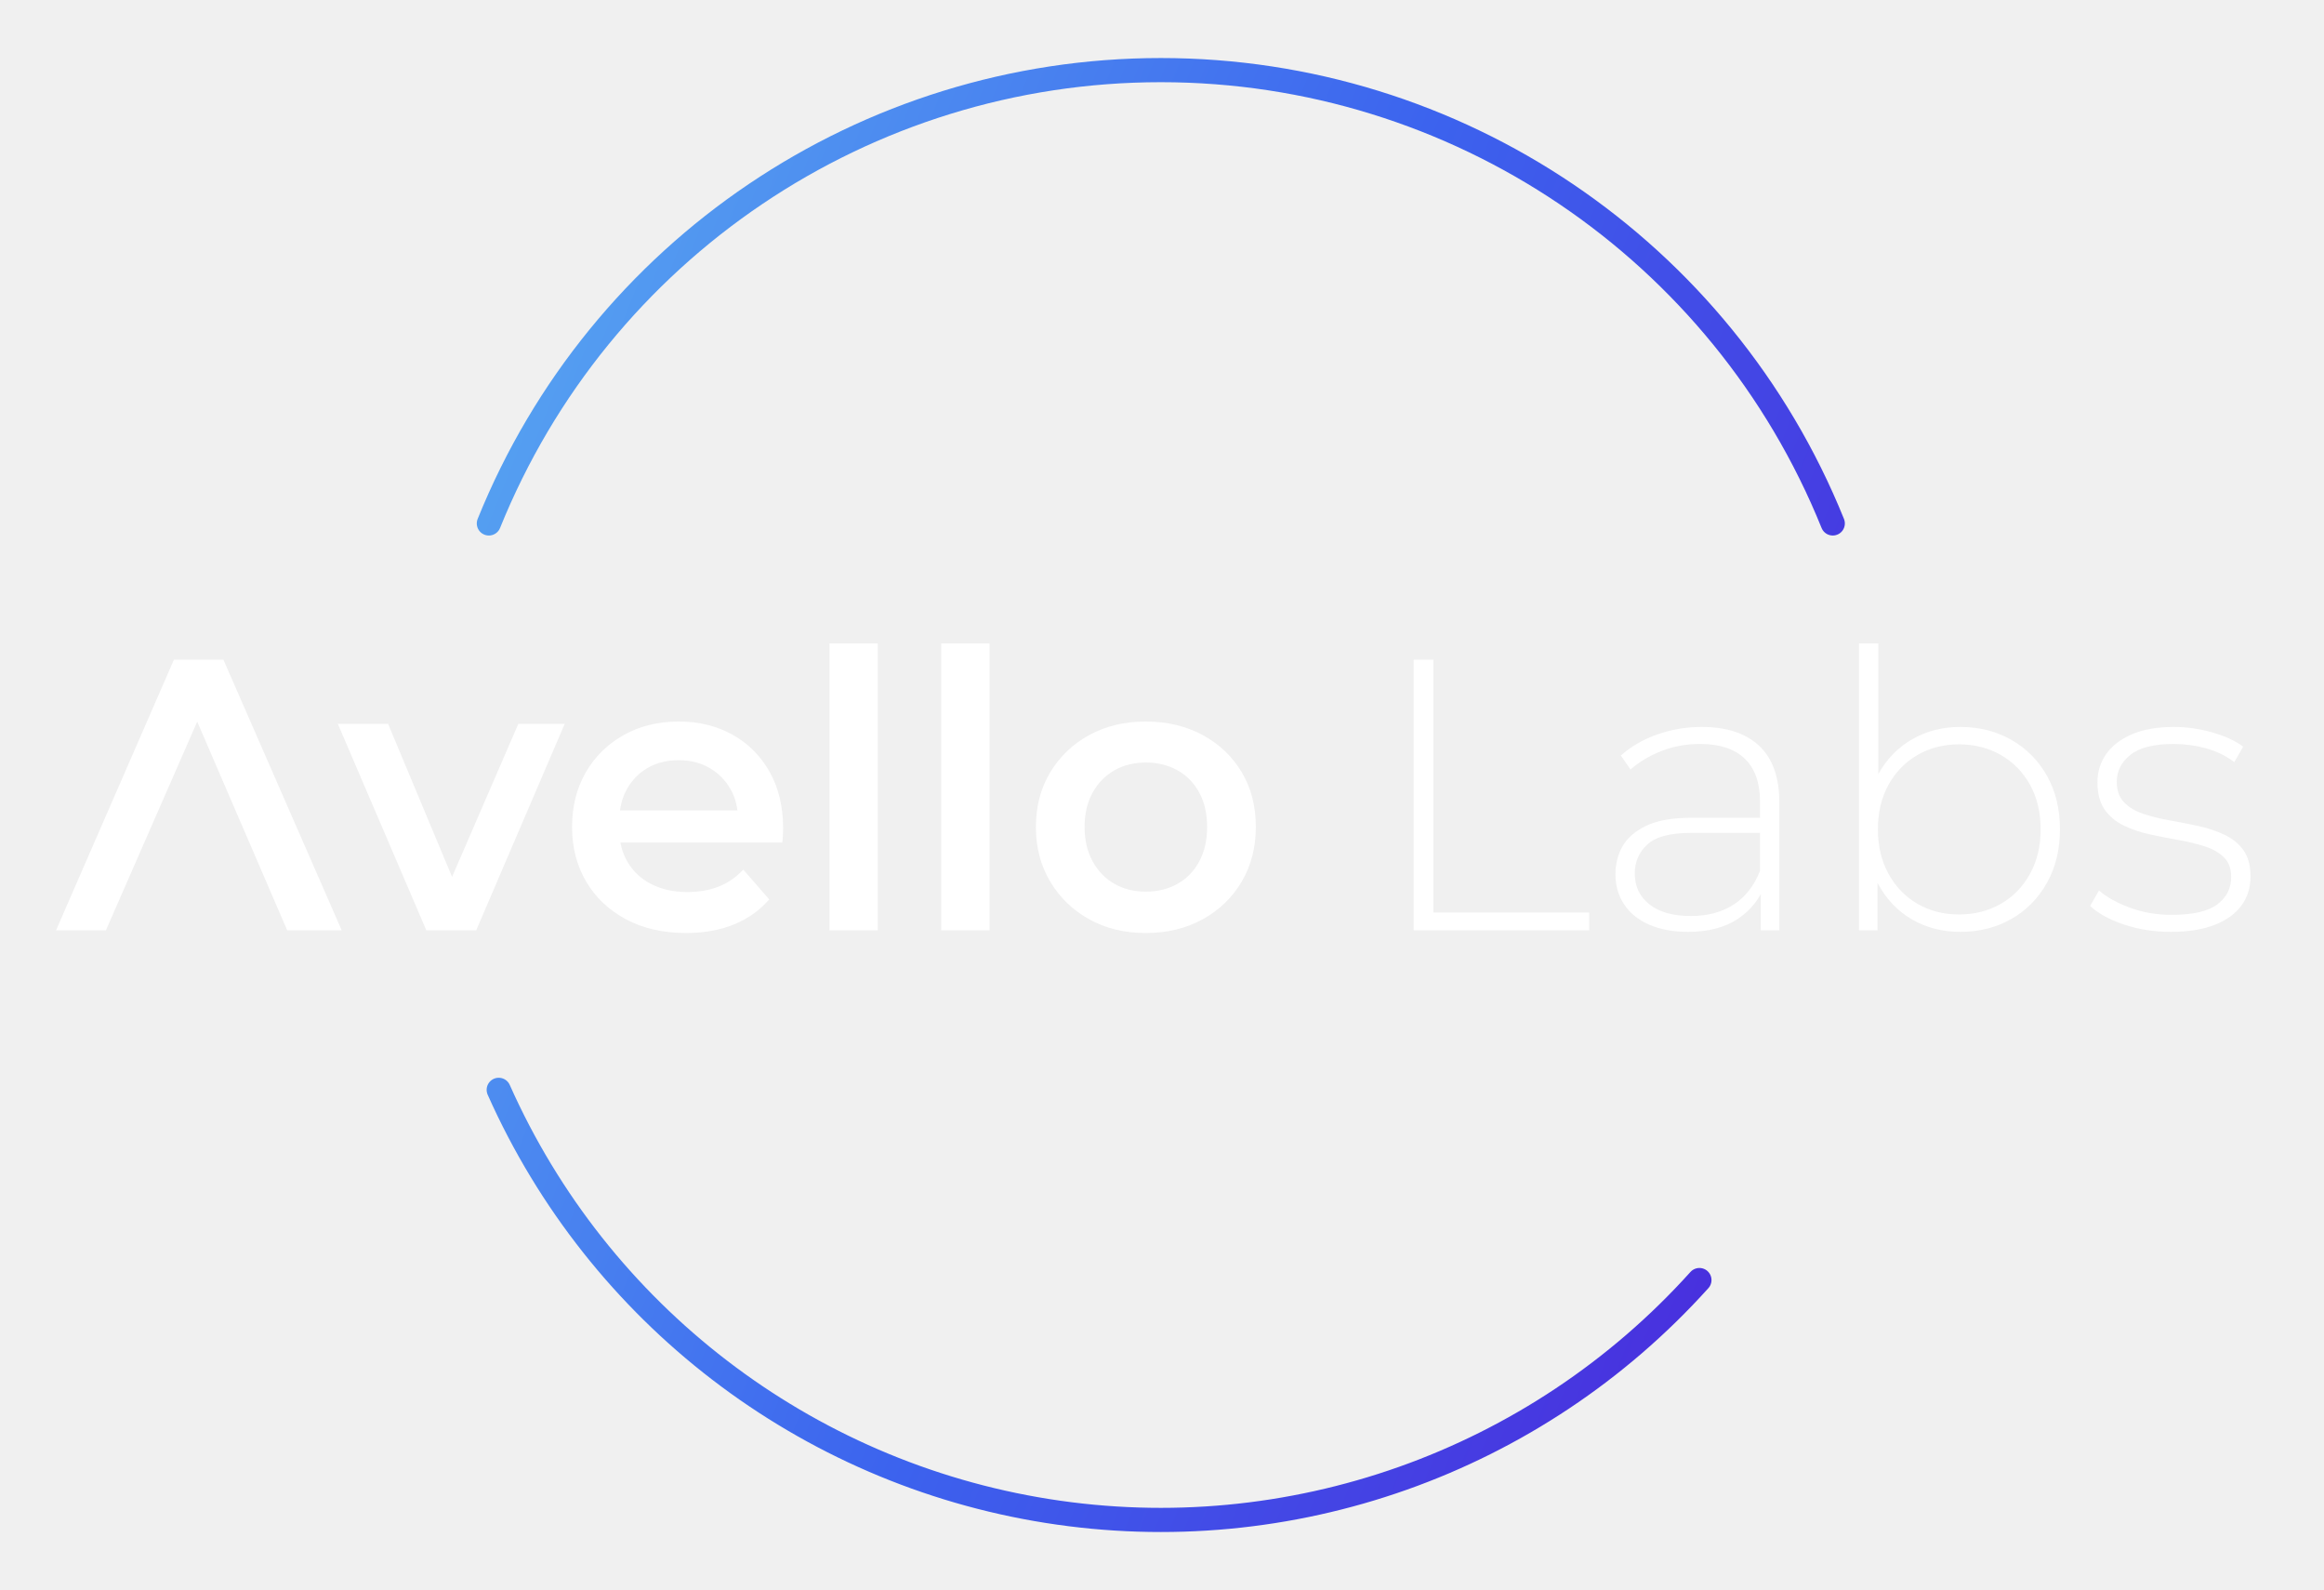
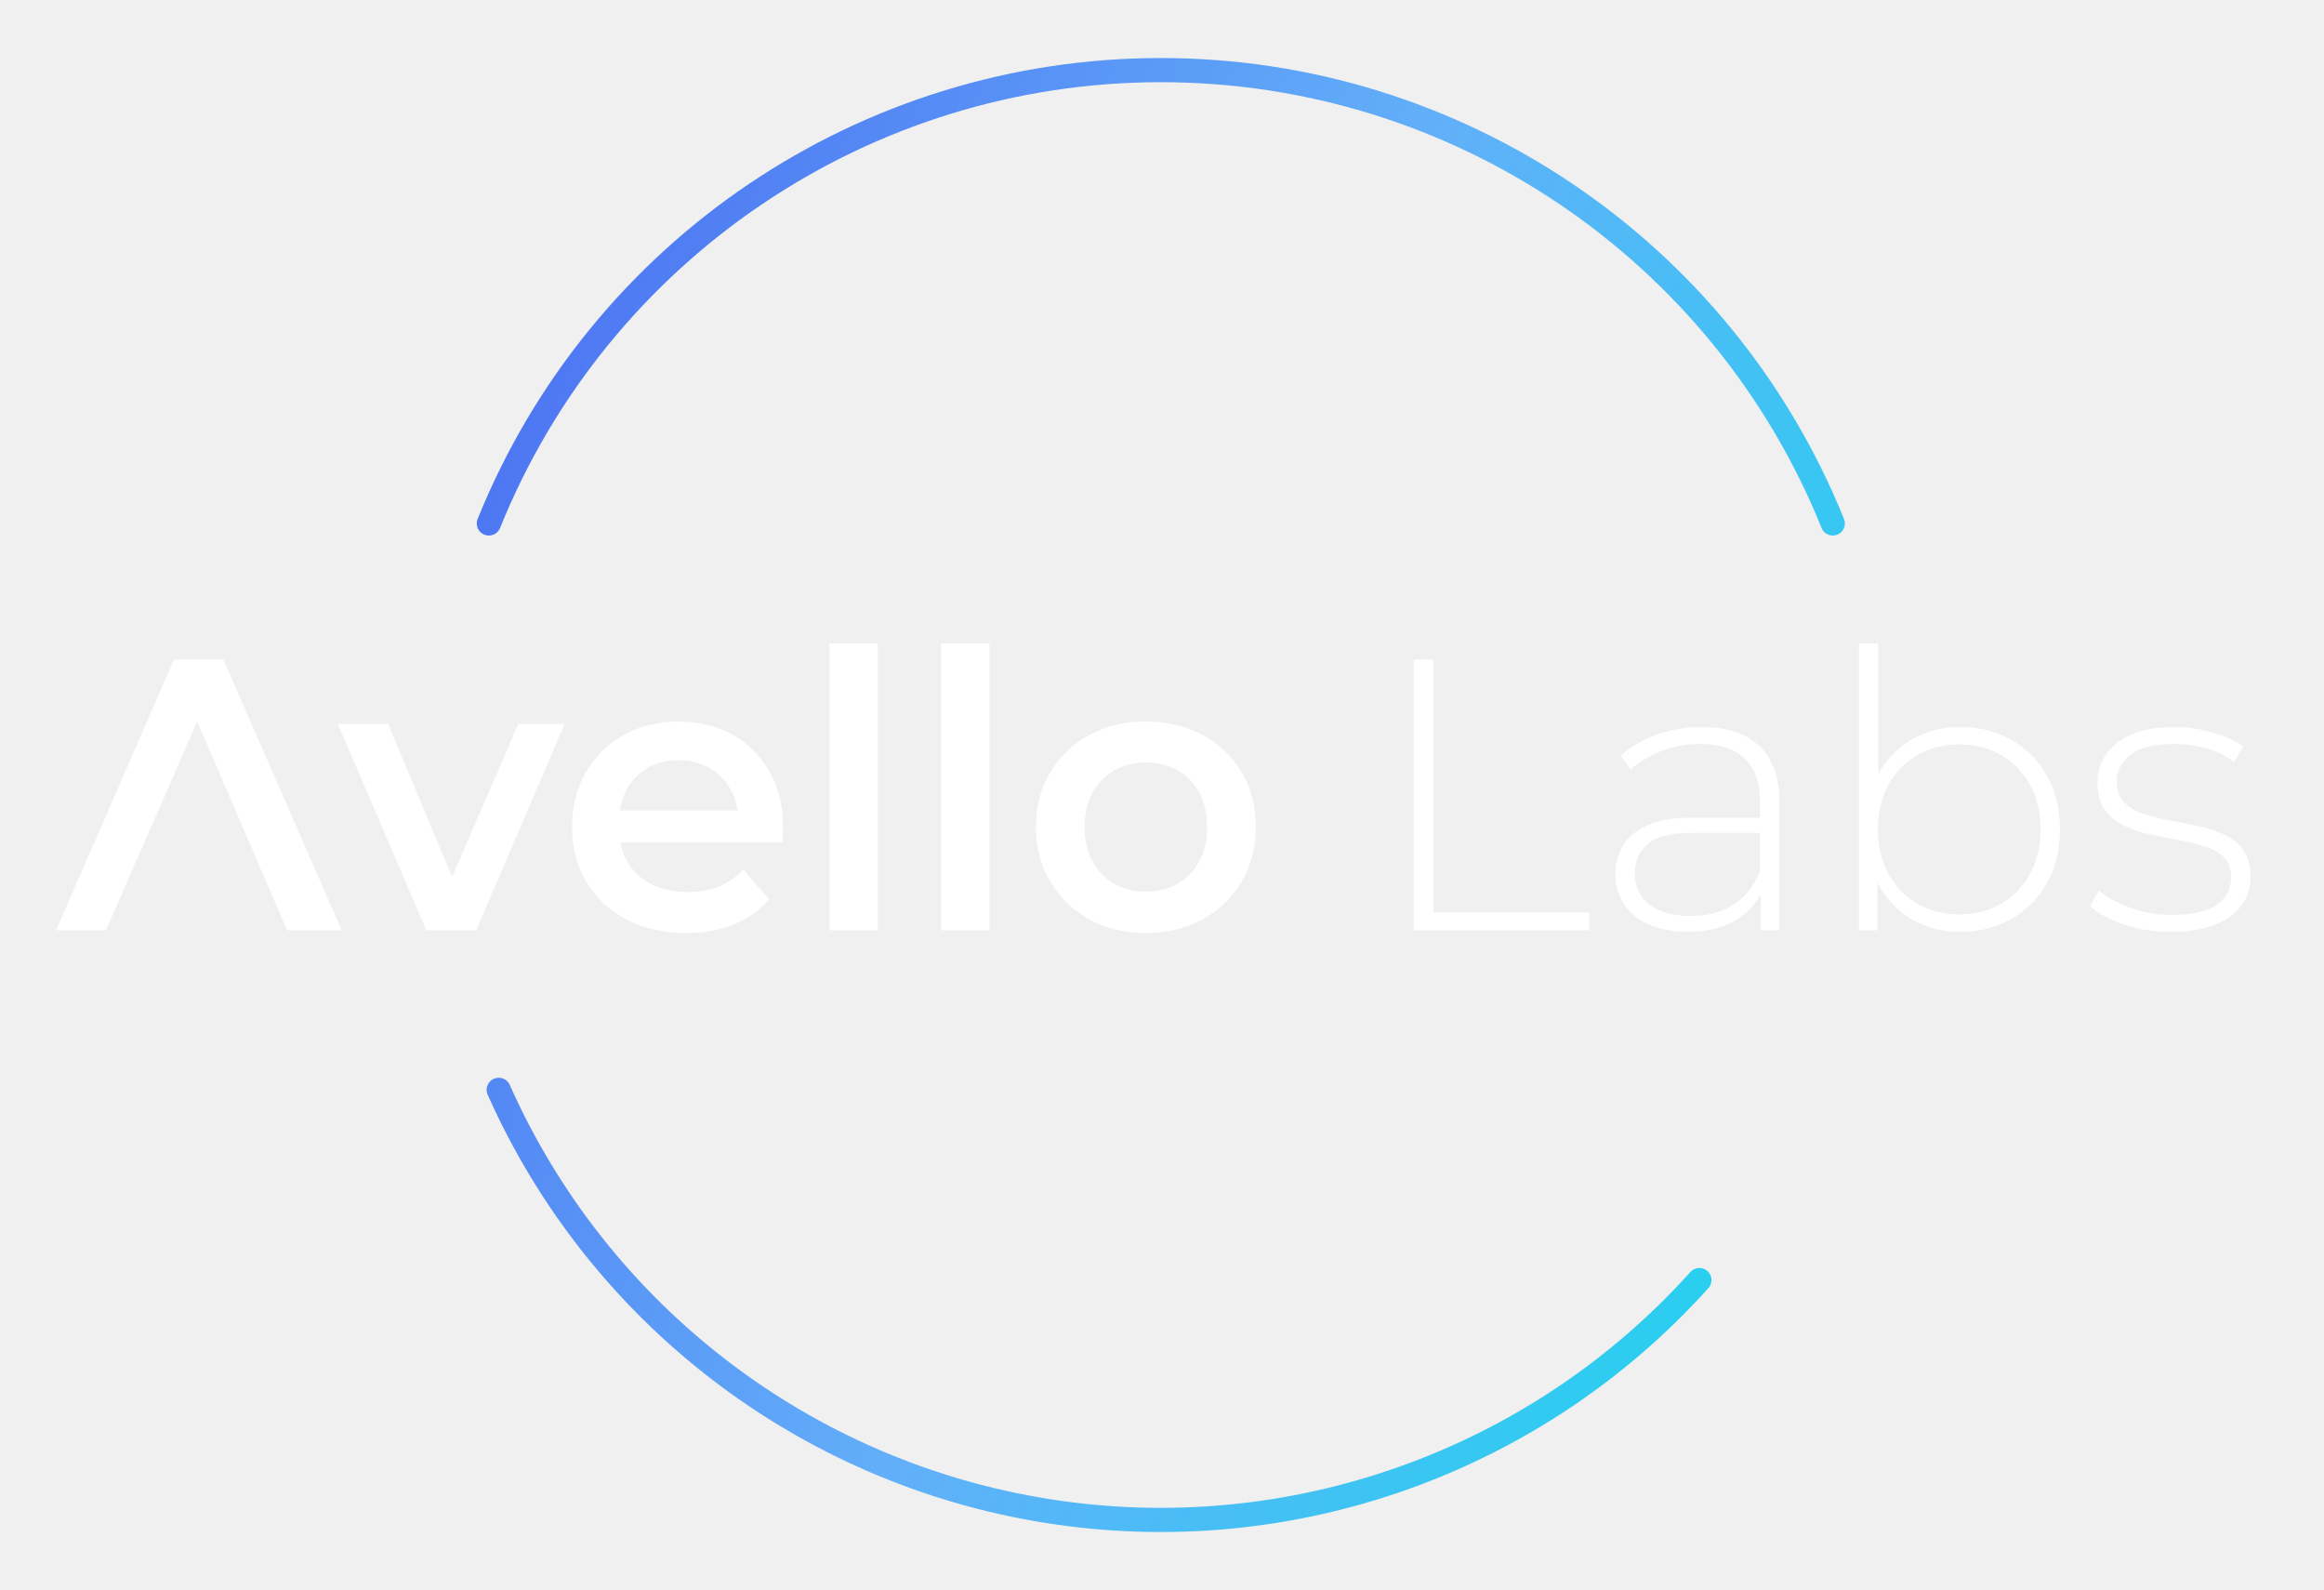
<svg xmlns="http://www.w3.org/2000/svg" viewBox="0 0 481 329" width="481" height="329" role="img" aria-label="Avello Labs">
  <defs>
    <linearGradient id="av-ring" gradientUnits="userSpaceOnUse" x1="90.26" y1="104.50" x2="390.26" y2="224.50">
-       <stop offset="0" stop-color="#56A2F1" />
-       <stop offset="0.5" stop-color="#3C63EE" />
-       <stop offset="1" stop-color="#4A2ADC" />
+       <stop offset="0" stop-color="#4D74F2" />
+       <stop offset="0.5" stop-color="#62AFF9" />
+       <stop offset="1" stop-color="#22D3EE" />
    </linearGradient>
  </defs>
  <path fill="none" stroke="url(#av-ring)" stroke-width="5" stroke-linecap="round" d="M101.18 108.31 A150 150 0 0 1 379.33 108.31 M351.73 264.87 A150 150 0 0 1 103.22 225.51" />
  <path fill="#FFFFFF" d="M46.24 136.5 70.72 192.5H59.44L37.6 141.86H44.08L21.92 192.5H11.6L36 136.5ZM88.24 192.5 69.92 149.78H80.32L96.08 187.46H90.96L107.28 149.78H116.88L98.56 192.5ZM142 193.06Q134.88 193.06 129.56 190.22Q124.24 187.38 121.32 182.42Q118.4 177.46 118.4 171.14Q118.4 164.74 121.24 159.82Q124.08 154.9 129.08 152.1Q134.08 149.3 140.48 149.3Q146.72 149.3 151.6 152.02Q156.48 154.74 159.28 159.7Q162.08 164.66 162.08 171.38Q162.08 172.02 162.04 172.82Q162 173.62 161.92 174.34H126.32V167.7H156.64L152.72 169.78Q152.8 166.1 151.2 163.3Q149.6 160.5 146.84 158.9Q144.08 157.3 140.48 157.3Q136.8 157.3 134.04 158.9Q131.28 160.5 129.72 163.34Q128.16 166.18 128.16 170.02V171.62Q128.16 175.46 129.92 178.42Q131.68 181.38 134.88 182.98Q138.08 184.58 142.24 184.58Q145.84 184.58 148.72 183.46Q151.6 182.34 153.84 179.94L159.2 186.1Q156.32 189.46 151.96 191.26Q147.6 193.06 142 193.06ZM171.68 192.5V133.14H181.68V192.5ZM194.8 192.5V133.14H204.8V192.5ZM237.12 193.06Q230.56 193.06 225.44 190.22Q220.32 187.38 217.36 182.42Q214.4 177.46 214.4 171.14Q214.4 164.74 217.36 159.82Q220.32 154.9 225.44 152.1Q230.56 149.3 237.12 149.3Q243.76 149.3 248.92 152.1Q254.08 154.9 257 159.78Q259.92 164.66 259.92 171.14Q259.92 177.46 257 182.42Q254.08 187.38 248.92 190.22Q243.76 193.06 237.12 193.06ZM237.12 184.5Q240.8 184.5 243.68 182.9Q246.56 181.3 248.2 178.26Q249.84 175.22 249.84 171.14Q249.84 166.98 248.2 163.98Q246.56 160.98 243.68 159.38Q240.8 157.78 237.2 157.78Q233.52 157.78 230.68 159.38Q227.84 160.98 226.16 163.98Q224.48 166.98 224.48 171.14Q224.48 175.22 226.16 178.26Q227.84 181.3 230.68 182.9Q233.52 184.5 237.12 184.5Z" />
  <path fill="#FFFFFF" d="M292.59 192.5V136.5H296.67V188.82H328.91V192.5ZM364.43 192.5V182.98L364.27 181.54V165.86Q364.27 160.02 361.11 156.98Q357.95 153.94 351.87 153.94Q347.55 153.94 343.83 155.42Q340.11 156.9 337.47 159.22L335.47 156.34Q338.59 153.54 342.99 151.98Q347.39 150.42 352.19 150.42Q359.95 150.42 364.11 154.34Q368.27 158.26 368.27 166.02V192.5ZM349.39 192.82Q344.75 192.82 341.35 191.34Q337.95 189.86 336.15 187.14Q334.35 184.42 334.35 180.9Q334.35 177.7 335.83 175.1Q337.31 172.5 340.75 170.86Q344.19 169.22 349.95 169.22H365.31V172.34H350.03Q343.55 172.34 340.95 174.74Q338.35 177.14 338.35 180.74Q338.35 184.74 341.39 187.14Q344.43 189.54 349.95 189.54Q355.23 189.54 358.87 187.14Q362.51 184.74 364.27 180.18L365.39 182.9Q363.71 187.46 359.67 190.14Q355.63 192.82 349.39 192.82ZM405.71 192.82Q400.19 192.82 395.75 190.26Q391.31 187.7 388.71 182.9Q386.11 178.1 386.11 171.62Q386.11 164.98 388.71 160.26Q391.31 155.54 395.75 152.98Q400.19 150.42 405.71 150.42Q411.63 150.42 416.31 153.1Q420.99 155.78 423.67 160.54Q426.35 165.3 426.35 171.62Q426.35 177.86 423.67 182.66Q420.99 187.46 416.31 190.14Q411.63 192.82 405.71 192.82ZM384.75 192.5V133.14H388.75V164.26L387.95 171.54L388.59 178.82V192.5ZM405.47 189.22Q410.27 189.22 414.11 187.02Q417.95 184.82 420.15 180.82Q422.35 176.82 422.35 171.62Q422.35 166.34 420.15 162.38Q417.95 158.42 414.11 156.22Q410.27 154.02 405.47 154.02Q400.67 154.02 396.87 156.22Q393.07 158.42 390.87 162.38Q388.67 166.34 388.67 171.62Q388.67 176.82 390.87 180.82Q393.07 184.82 396.87 187.02Q400.67 189.22 405.47 189.22ZM449.31 192.82Q444.11 192.82 439.59 191.3Q435.07 189.78 432.59 187.46L434.43 184.26Q436.83 186.34 440.83 187.82Q444.83 189.3 449.47 189.3Q456.03 189.3 458.91 187.14Q461.79 184.98 461.79 181.46Q461.79 178.9 460.31 177.42Q458.83 175.94 456.35 175.14Q453.87 174.34 450.91 173.82Q447.95 173.3 444.99 172.66Q442.03 172.02 439.55 170.82Q437.07 169.62 435.59 167.5Q434.11 165.38 434.11 161.86Q434.11 158.66 435.87 156.1Q437.63 153.54 441.15 151.98Q444.67 150.42 449.95 150.42Q453.87 150.42 457.83 151.54Q461.79 152.66 464.27 154.5L462.43 157.7Q459.79 155.7 456.51 154.82Q453.23 153.94 449.87 153.94Q443.79 153.94 440.95 156.18Q438.11 158.42 438.11 161.78Q438.11 164.42 439.59 165.98Q441.07 167.54 443.55 168.38Q446.03 169.22 448.99 169.74Q451.95 170.26 454.91 170.9Q457.87 171.54 460.35 172.7Q462.83 173.86 464.31 175.9Q465.79 177.94 465.79 181.38Q465.79 184.82 463.91 187.38Q462.03 189.94 458.35 191.38Q454.67 192.82 449.31 192.82Z" />
</svg>
